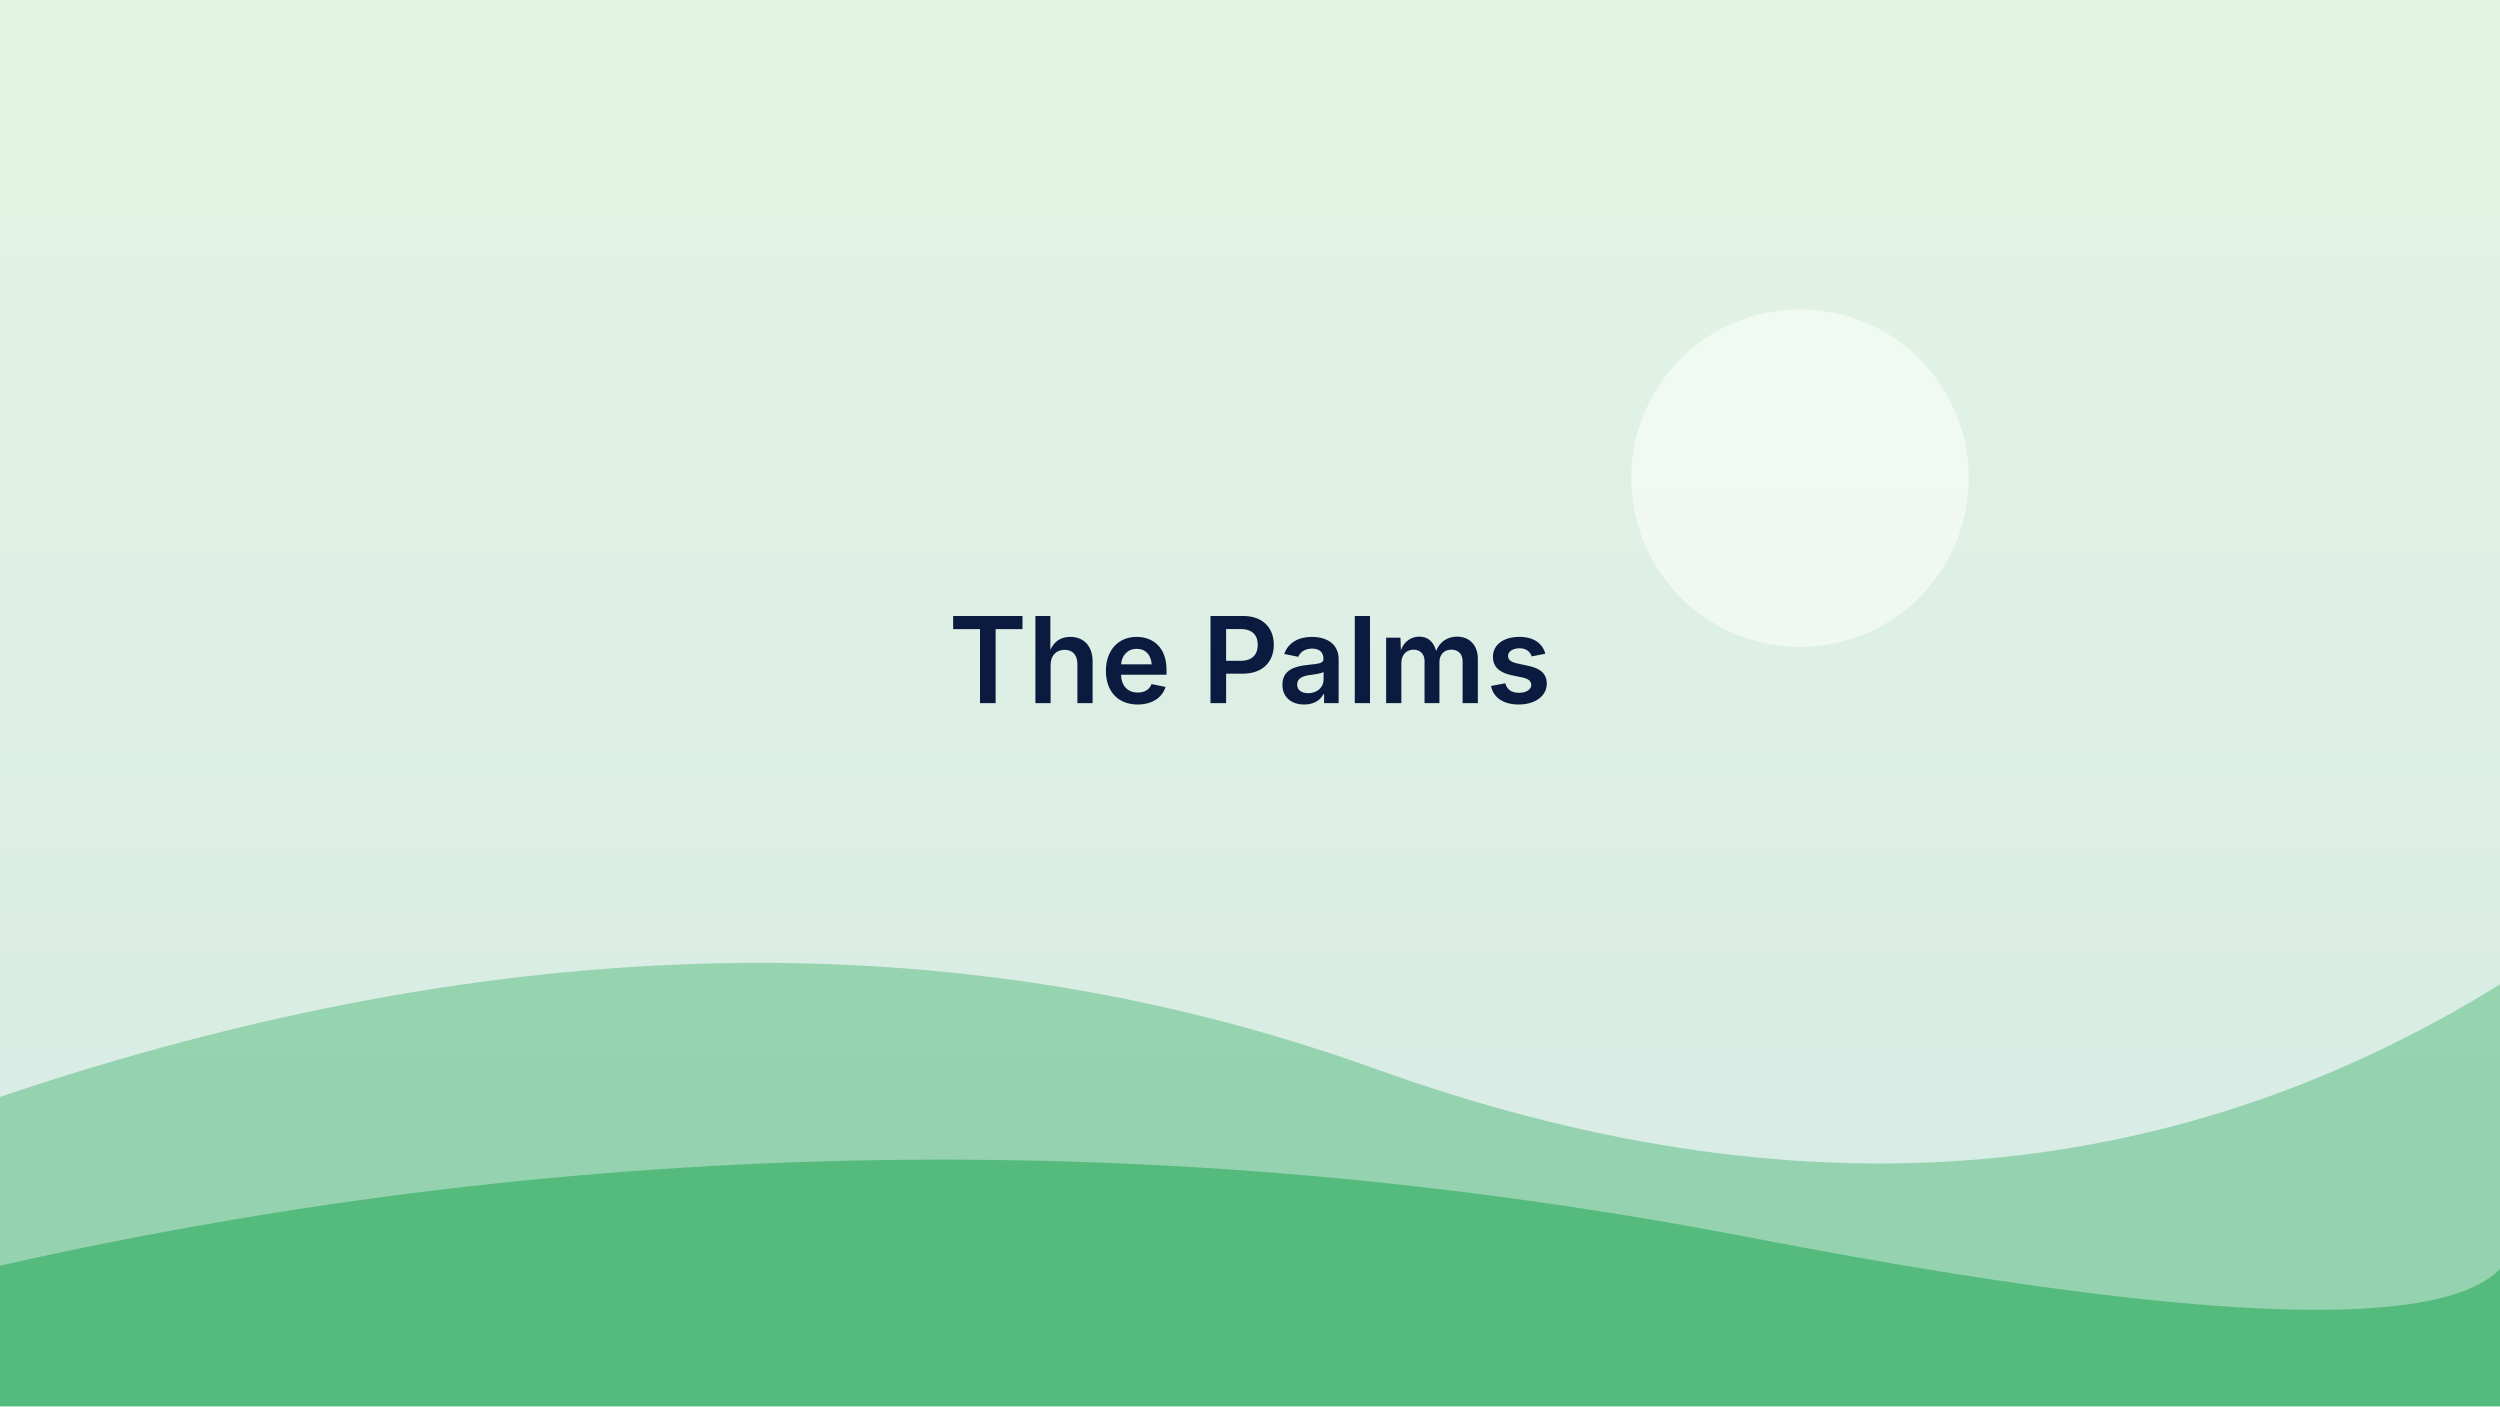
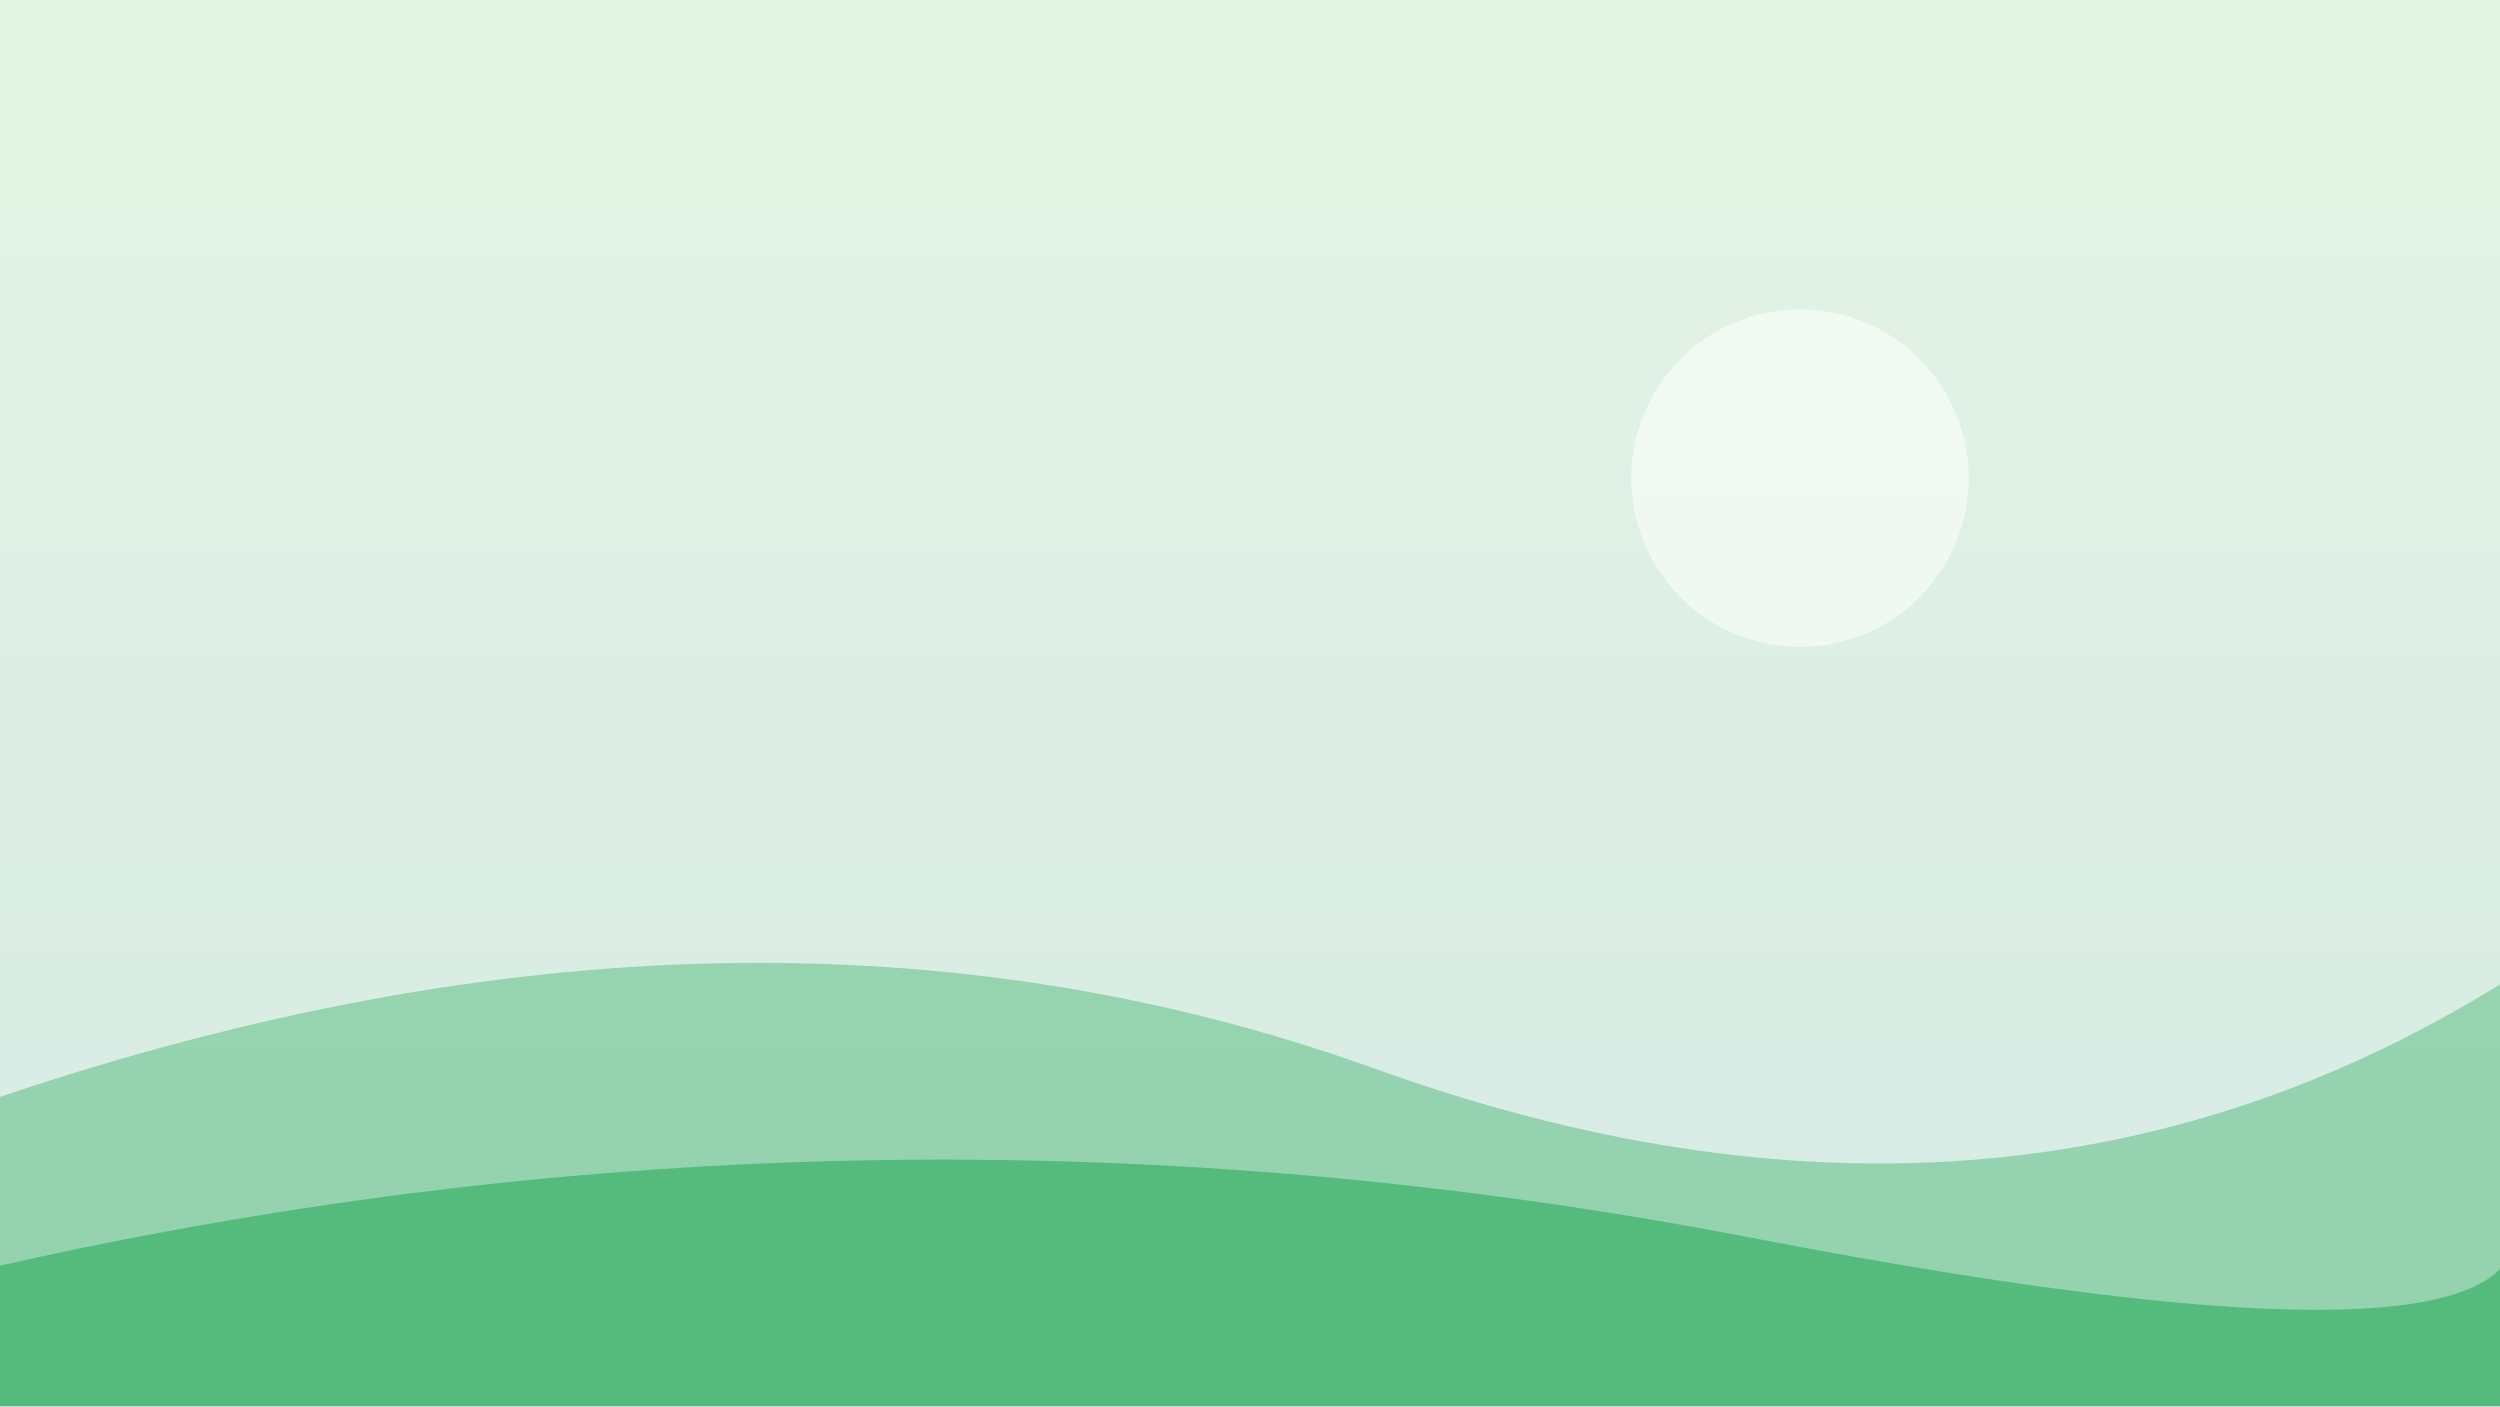
<svg xmlns="http://www.w3.org/2000/svg" width="480" height="270" viewBox="0 0 480 270" role="img" aria-label="The Palms">
  <defs>
    <linearGradient id="g" x1="0" y1="0" x2="0" y2="1">
      <stop offset="0" stop-color="#E4F4E4" />
      <stop offset="1" stop-color="#D6EAE6" />
    </linearGradient>
  </defs>
  <rect width="480" height="270" fill="url(#g)" />
  <circle cx="345.6" cy="91.8" r="32.4" fill="#fff" opacity="0.55" />
  <path d="M0 210.6 Q144 162 264 205.2 T480 189 V270 H0Z" fill="#16A34A" opacity="0.35" />
  <path d="M0 243 Q168 205.2 336 237.6 T480 226.8 V270 H0Z" fill="#16A34A" opacity="0.5" />
-   <text x="240" y="135" text-anchor="middle" font-family="system-ui, -apple-system, sans-serif" font-size="23" font-weight="600" fill="#0B1B3F">The Palms</text>
</svg>
